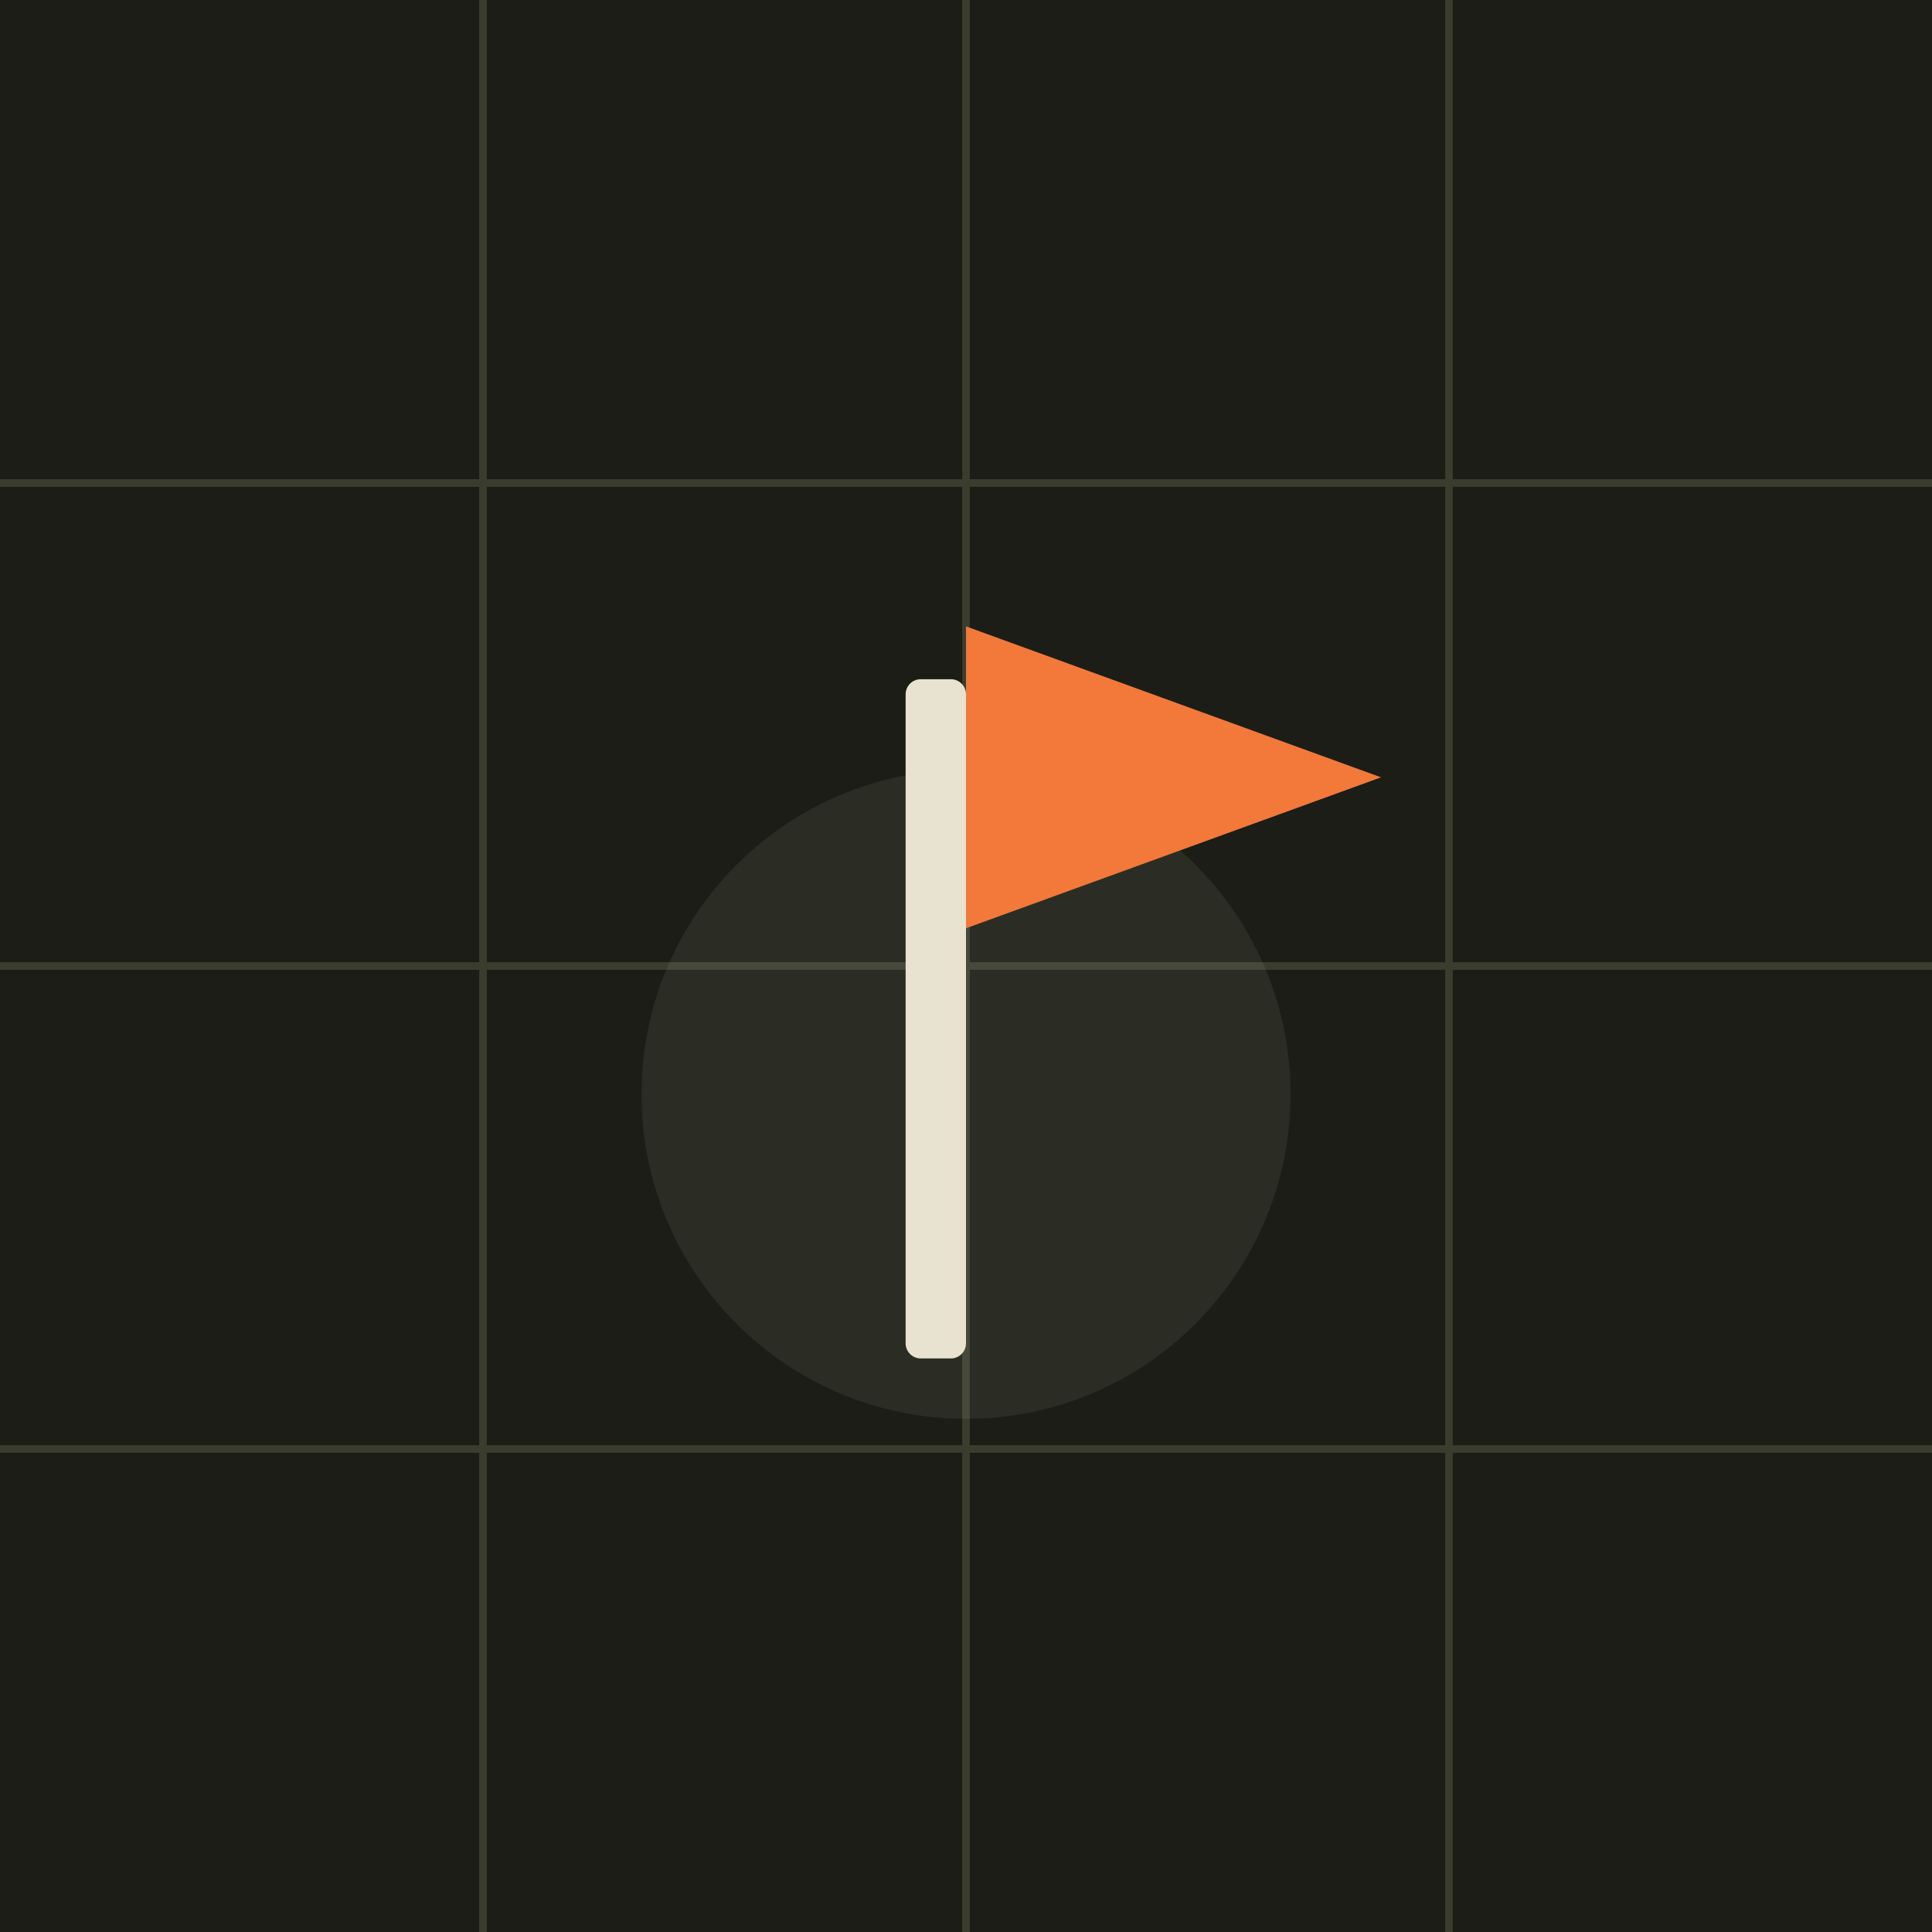
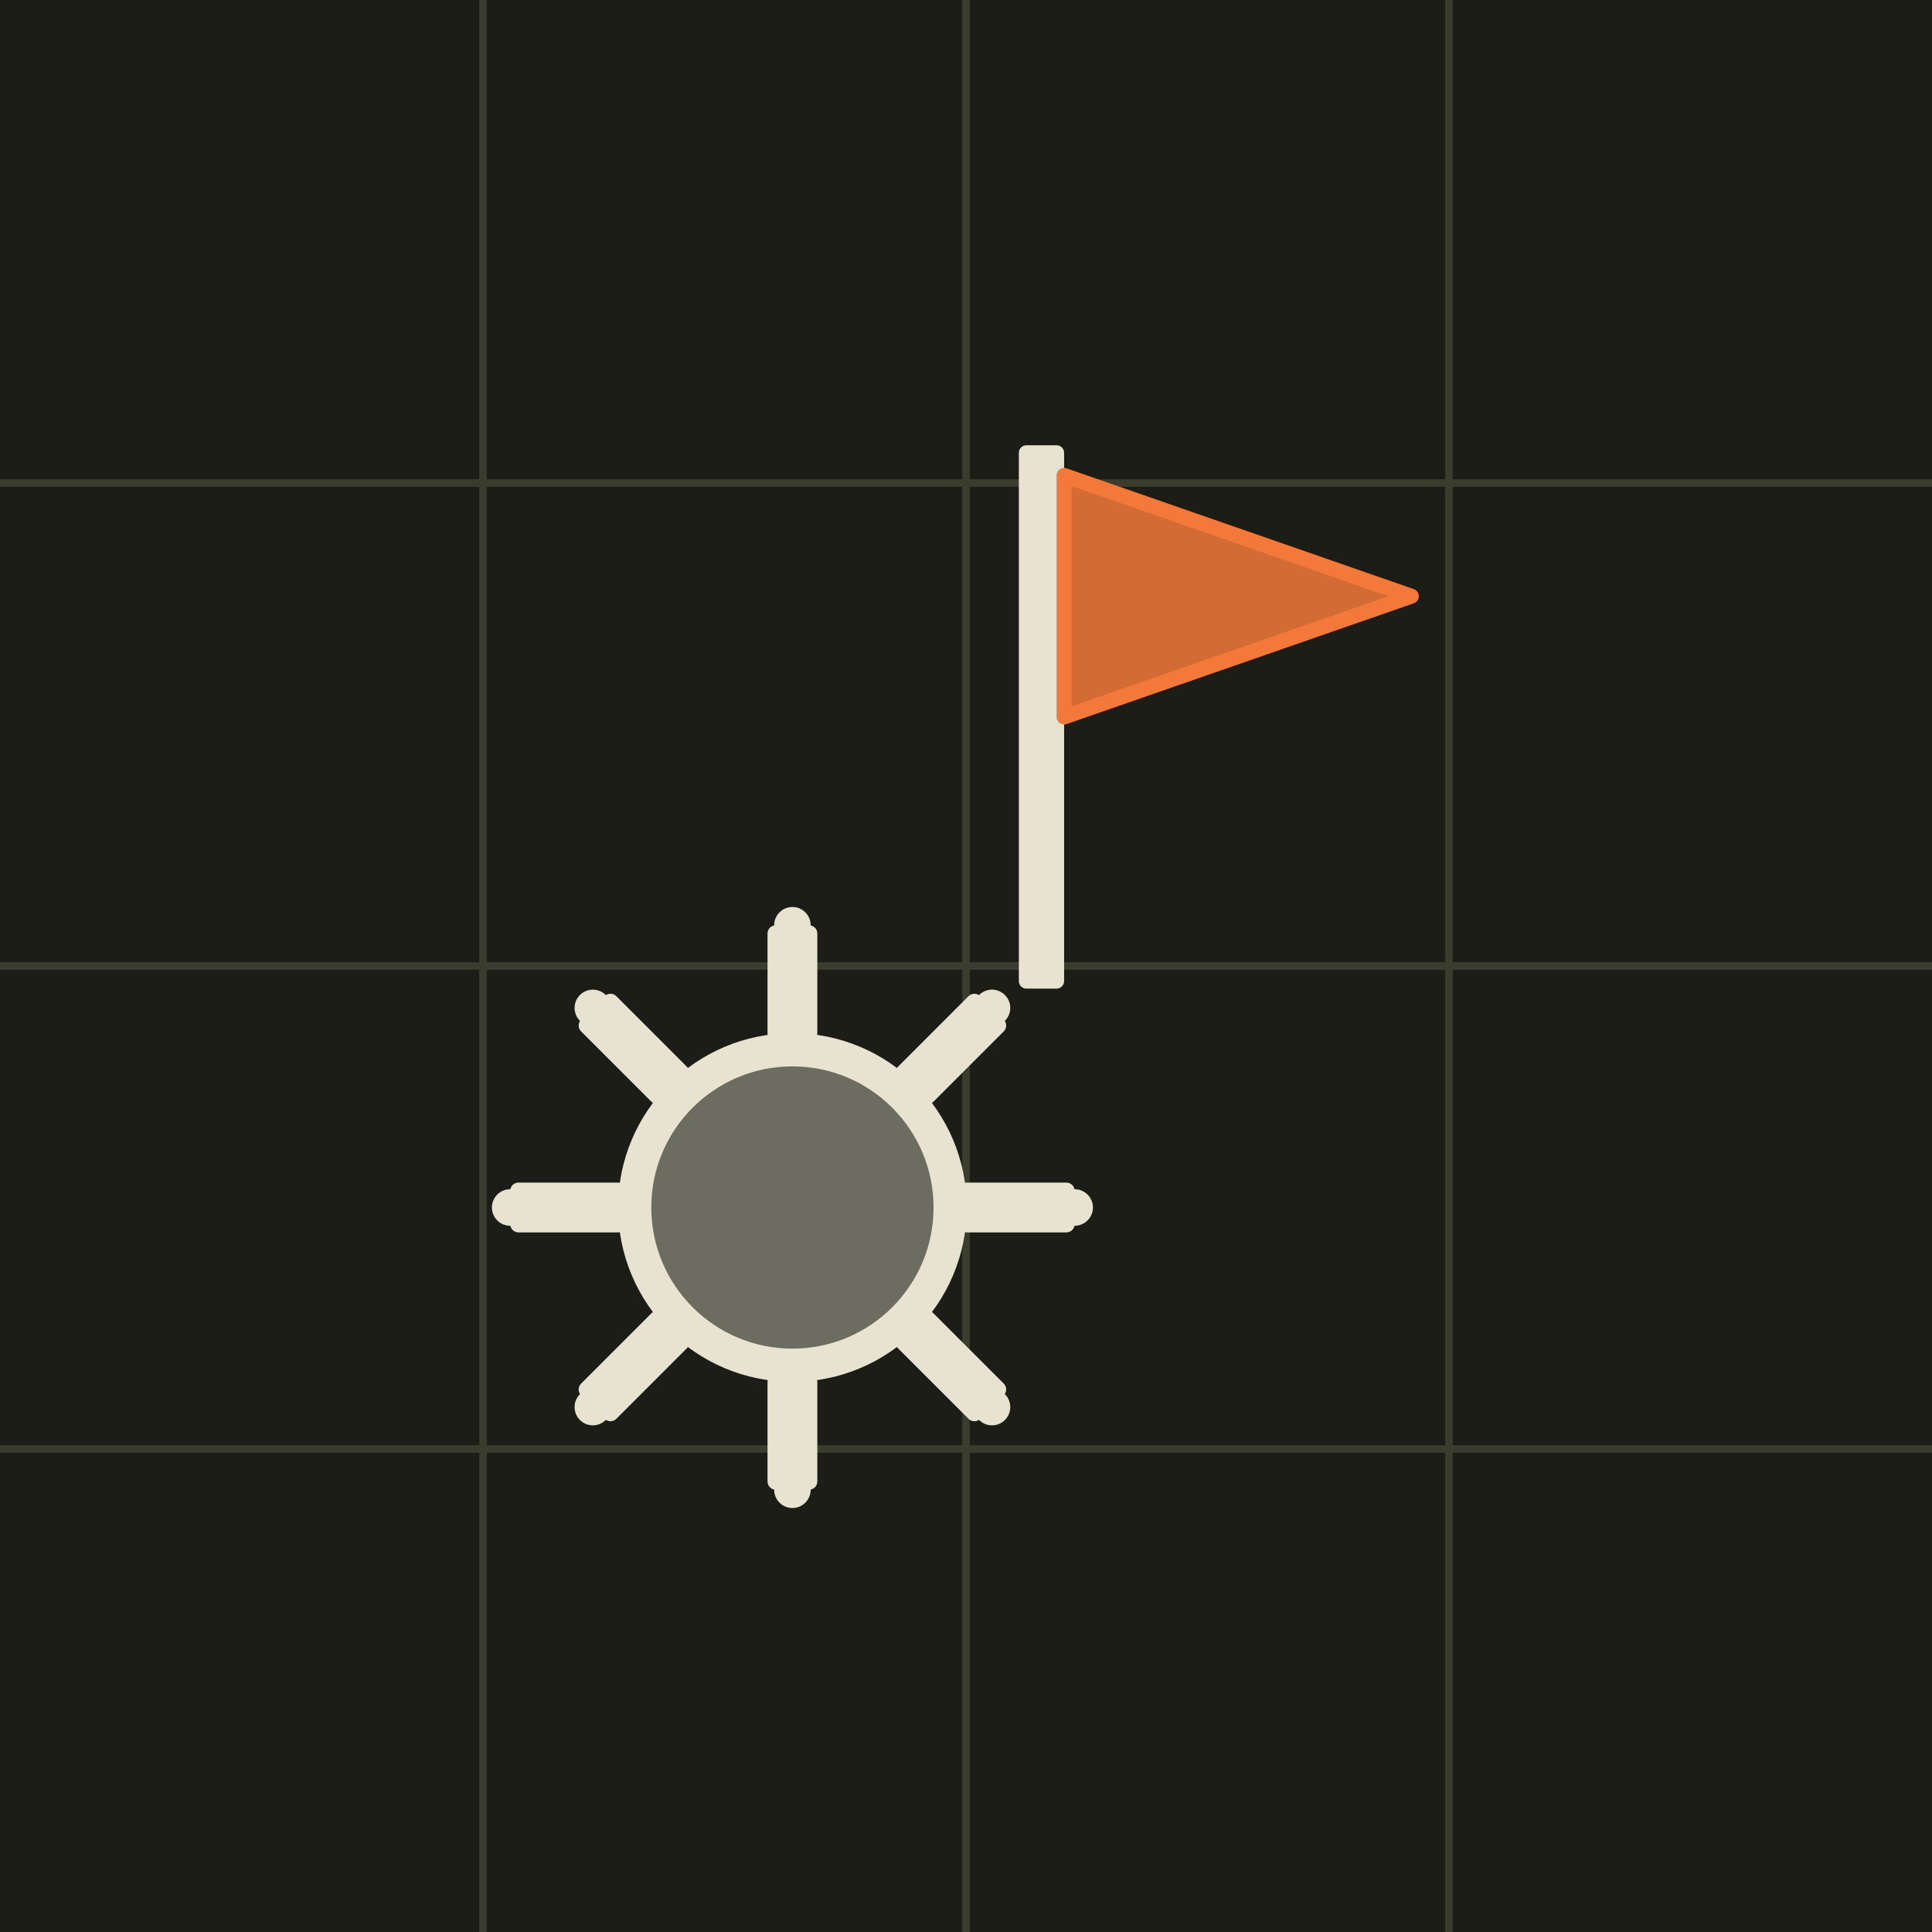
<svg xmlns="http://www.w3.org/2000/svg" viewBox="0 0 512 512">
  <rect width="512" height="512" fill="#1B1D16" />
  <g stroke="#3A3D2E" stroke-width="2">
    <line x1="0" y1="128" x2="512" y2="128" />
    <line x1="0" y1="256" x2="512" y2="256" />
    <line x1="0" y1="384" x2="512" y2="384" />
    <line x1="128" y1="0" x2="128" y2="512" />
    <line x1="256" y1="0" x2="256" y2="512" />
    <line x1="384" y1="0" x2="384" y2="512" />
  </g>
-   <circle cx="256" cy="290" r="86" fill="#E8E3D0" opacity="0.08" />
-   <rect x="240" y="180" width="16" height="180" rx="4" fill="#E8E3D0" />
-   <polygon points="256,166 366,206 256,246" fill="#F2793A" />
+   <g fill="#E8E3D0" transform="translate(100 201.2) scale(2.2)">
+     <g transform="rotate(0 50 54)">
+       <rect x="47" y="20" width="6" height="14" rx="1" />
+       <circle cx="50" cy="20" r="2.2" />
+     </g>
+     <g transform="rotate(45 50 54)">
+       <rect x="47" y="20" width="6" height="14" rx="1" />
+       <circle cx="50" cy="20" r="2.2" />
+     </g>
+     <g transform="rotate(90 50 54)">
+       <rect x="47" y="20" width="6" height="14" rx="1" />
+       <circle cx="50" cy="20" r="2.2" />
+     </g>
+     <g transform="rotate(135 50 54)">
+       <rect x="47" y="20" width="6" height="14" rx="1" />
+       <circle cx="50" cy="20" r="2.2" />
+     </g>
+     <g transform="rotate(180 50 54)">
+       <rect x="47" y="20" width="6" height="14" rx="1" />
+       <circle cx="50" cy="20" r="2.2" />
+     </g>
+     <g transform="rotate(225 50 54)">
+       <rect x="47" y="20" width="6" height="14" rx="1" />
+       <circle cx="50" cy="20" r="2.2" />
+     </g>
+     <g transform="rotate(270 50 54)">
+       <rect x="47" y="20" width="6" height="14" rx="1" />
+       <circle cx="50" cy="20" r="2.2" />
+     </g>
+     <g transform="rotate(315 50 54)">
+       <rect x="47" y="20" width="6" height="14" rx="1" />
+       <circle cx="50" cy="20" r="2.2" />
+     </g>
+     <circle cx="50" cy="54" r="19" opacity="0.4" />
+     <circle cx="50" cy="54" r="19" fill="none" stroke="#E8E3D0" stroke-width="4" />
+   </g>
+   <g transform="translate(210 90) scale(2)">
+     <rect x="30" y="14" width="6" height="72" rx="1" fill="#E8E3D0" />
+     <path d="M36 18 L82 34 L36 50 Z" fill="#F2793A" opacity=".85" />
+     <path d="M36 18 L82 34 L36 50 Z" fill="none" stroke="#F2793A" stroke-width="2" stroke-linejoin="round" stroke-linecap="round" />
+   </g>
</svg>
